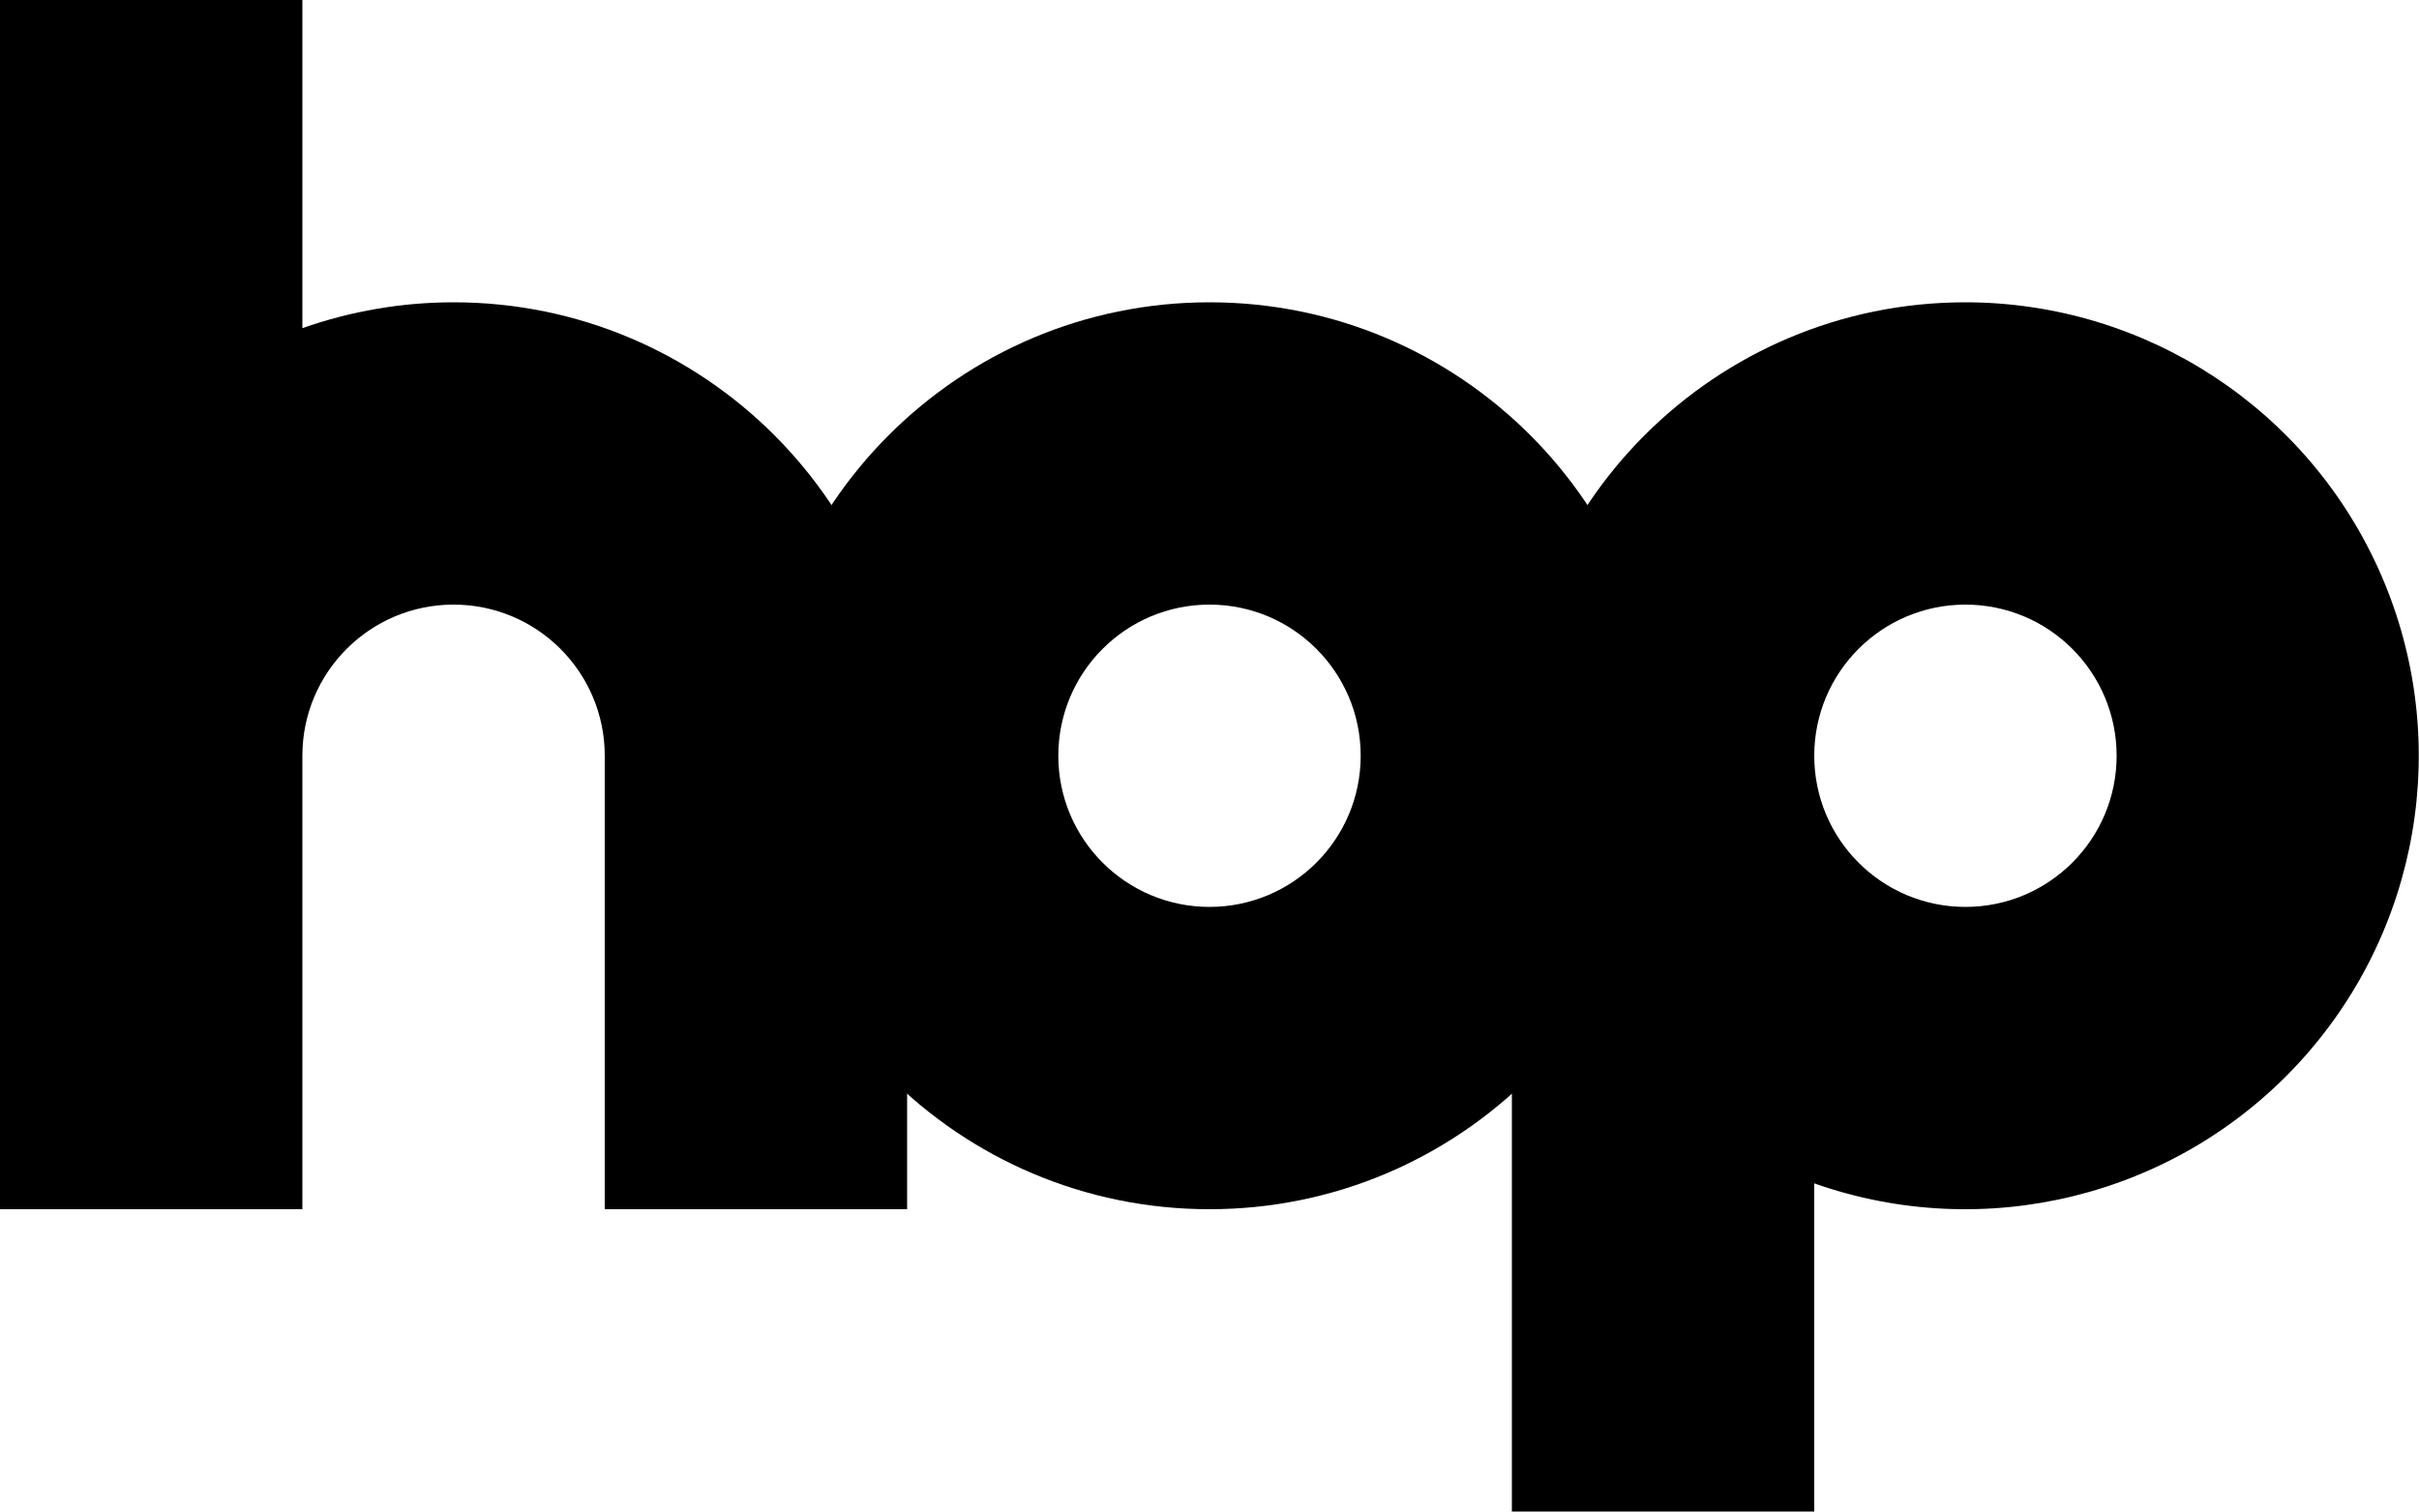
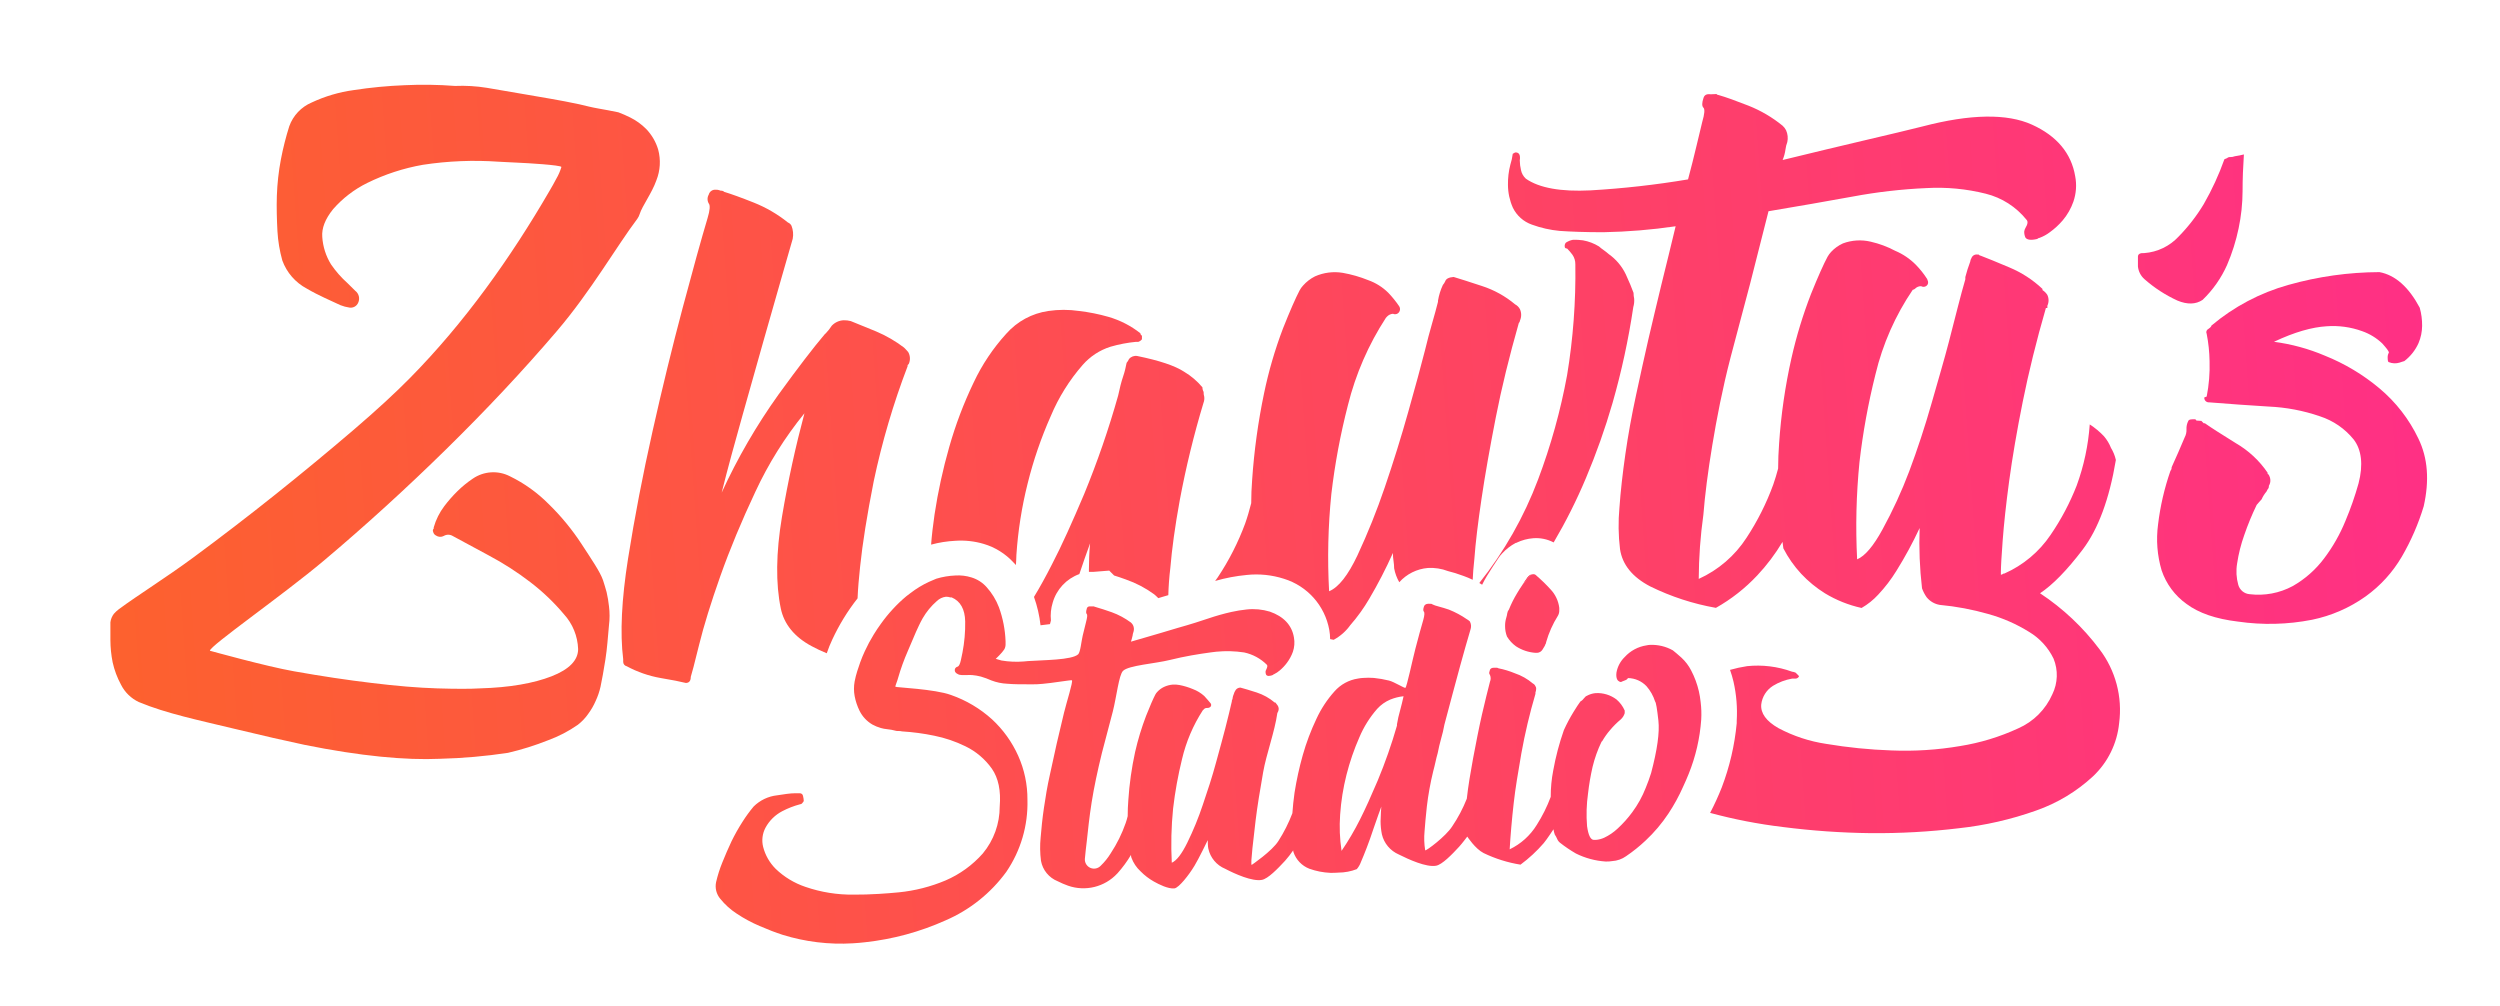
- <svg xmlns="http://www.w3.org/2000/svg" viewBox="0 0 160 100" class="w-12 cursor-pointer hover:opacity-80">
-   <g id="a1c6c63a-e459-44a3-b4b7-af910ae95872" data-name="Layer 2">
-     <g id="fa506414-24b2-4115-bfea-5ced8b49bd02" data-name="Layer 1">
-       <path d="M30,20a30.09,30.09,0,0,0-10,1.71V0H0V80H20V50a10,10,0,0,1,20,0V80H60V50A30,30,0,0,0,30,20Z" fill="#000" />
-       <path d="M80,20a30,30,0,1,0,30,30A30,30,0,0,0,80,20Zm0,40A10,10,0,1,1,90,50,10,10,0,0,1,80,60Z" fill="#000" />
-       <path d="M130,20a30,30,0,0,0-30,30v50h20V78.29A30,30,0,1,0,130,20Zm0,40a10,10,0,1,1,10-10A10,10,0,0,1,130,60Z" fill="#000" />
-     </g>
-   </g>
+ <svg xmlns="http://www.w3.org/2000/svg" xmlns:xlink="http://www.w3.org/1999/xlink" id="Camada_1" data-name="Camada 1" viewBox="0 0 512 205.97">
+   <defs>
+     <style>.cls-1{fill:url(#Gradiente_sem_nome_6);}.cls-2{fill:url(#Gradiente_sem_nome_6-2);}.cls-3{fill:url(#Gradiente_sem_nome_6-3);}.cls-4{fill:url(#Gradiente_sem_nome_6-4);}.cls-5{fill:url(#Gradiente_sem_nome_6-5);}.cls-6{fill:url(#Gradiente_sem_nome_6-6);}.cls-7{fill:url(#Gradiente_sem_nome_6-7);}.cls-8{fill:url(#Gradiente_sem_nome_6-8);}.cls-9{fill:url(#Gradiente_sem_nome_6-9);}.cls-10{fill:url(#Gradiente_sem_nome_6-10);}.cls-11{fill:url(#Gradiente_sem_nome_6-11);}.cls-12{fill:url(#Gradiente_sem_nome_6-12);}</style>
+     <linearGradient id="Gradiente_sem_nome_6" x1="1" y1="92.5" x2="502.47" y2="57.09" gradientUnits="userSpaceOnUse">
+       <stop offset="0" stop-color="#fd632b" />
+       <stop offset="1" stop-color="#ff2f86" />
+     </linearGradient>
+     <linearGradient id="Gradiente_sem_nome_6-2" x1="1.48" y1="99.37" x2="502.95" y2="63.96" xlink:href="#Gradiente_sem_nome_6" />
+     <linearGradient id="Gradiente_sem_nome_6-3" x1="1.85" y1="104.53" x2="503.31" y2="69.12" xlink:href="#Gradiente_sem_nome_6" />
+     <linearGradient id="Gradiente_sem_nome_6-4" x1="2.66" y1="116.05" x2="504.13" y2="80.64" xlink:href="#Gradiente_sem_nome_6" />
+     <linearGradient id="Gradiente_sem_nome_6-5" x1="2.4" y1="112.43" x2="503.87" y2="77.02" xlink:href="#Gradiente_sem_nome_6" />
+     <linearGradient id="Gradiente_sem_nome_6-6" x1="4.38" y1="140.45" x2="505.85" y2="105.04" xlink:href="#Gradiente_sem_nome_6" />
+     <linearGradient id="Gradiente_sem_nome_6-7" x1="1.98" y1="106.4" x2="503.45" y2="70.99" xlink:href="#Gradiente_sem_nome_6" />
+     <linearGradient id="Gradiente_sem_nome_6-8" x1="3" y1="120.87" x2="504.47" y2="85.46" xlink:href="#Gradiente_sem_nome_6" />
+     <linearGradient id="Gradiente_sem_nome_6-9" x1="0.04" y1="78.96" x2="501.51" y2="43.55" xlink:href="#Gradiente_sem_nome_6" />
+     <linearGradient id="Gradiente_sem_nome_6-10" x1="3.29" y1="125.01" x2="504.76" y2="89.6" xlink:href="#Gradiente_sem_nome_6" />
+     <linearGradient id="Gradiente_sem_nome_6-11" x1="6.36" y1="168.47" x2="507.83" y2="133.06" xlink:href="#Gradiente_sem_nome_6" />
+     <linearGradient id="Gradiente_sem_nome_6-12" x1="4.88" y1="147.5" x2="506.35" y2="112.09" xlink:href="#Gradiente_sem_nome_6" />
+   </defs>
+   <path class="cls-1" d="M134.79,30.62a10.32,10.32,0,0,0-2.45-4.2,12.3,12.3,0,0,0-3.25-2.35A25.18,25.18,0,0,0,126.64,23c-1.44-.29-2.81-.56-4.11-.78s-2.61-.56-3.88-.86c-4.09-.88-7.86-1.46-10.91-2s-5.77-1-8-1.37a32.26,32.26,0,0,0-6.55-.39,83.12,83.12,0,0,0-10.3-.15,91.83,91.83,0,0,0-10.44,1,29.76,29.76,0,0,0-8.61,2.54,8.34,8.34,0,0,0-4.6,4.87,60.16,60.16,0,0,0-1.71,6.77,48.8,48.8,0,0,0-.83,7.46c-.08,2.47,0,4.92.12,7.26a28.36,28.36,0,0,0,1,6,10.63,10.63,0,0,0,5,5.75c2.5,1.47,5.06,2.52,6.9,3.4a8.13,8.13,0,0,0,1.83.49,1.66,1.66,0,0,0,1.81-1,2,2,0,0,0-.61-2.44c-.88-.86-1.42-1.42-1.56-1.54a21.51,21.51,0,0,1-3.4-3.87A12.2,12.2,0,0,1,66,48.53c-.14-1.79.59-3.67,2.21-5.68a22.48,22.48,0,0,1,7-5.38,42.37,42.37,0,0,1,11.4-3.72,70.24,70.24,0,0,1,15.53-.63c.32,0,1.57.1,3.77.19s8.83.49,9.07.88a11,11,0,0,1-1.07,2.45c-.4.81-.89,1.61-1.35,2.42-8,13.79-17.46,27.07-28.61,38.37C81.06,80.37,77.14,84,72.2,88.22S62,96.8,56.45,101.23,45.25,110,39.6,114.17s-11.25,7.63-15.28,10.61a7,7,0,0,0-1,.93,3.59,3.59,0,0,0-.71,1.74v3.62a23.84,23.84,0,0,0,.46,4.57,17.6,17.6,0,0,0,1.72,4.6,7.8,7.8,0,0,0,3.64,3.54c5.55,2.33,12.64,3.8,19,5.34s11.34,2.66,14.92,3.42c11.47,2.32,20.73,3.18,27.75,2.86a111.78,111.78,0,0,0,13.94-1.22,57.83,57.83,0,0,0,8.25-2.59,26.58,26.58,0,0,0,6.06-3.16,10.11,10.11,0,0,0,2.18-2.32,13.18,13.18,0,0,0,1.46-2.55,14.21,14.21,0,0,0,1-2.93c.3-1.42.64-3.3,1-5.58s.51-4.67.73-7a15.68,15.68,0,0,0,0-3.88,24.86,24.86,0,0,0-.49-2.91c-.22-.76-.49-1.74-.73-2.43-.61-1.76-2.42-4.37-4.36-7.36a48.43,48.43,0,0,0-6.79-8.26,29.09,29.09,0,0,0-7.88-5.65,7.43,7.43,0,0,0-7.63.46,21.39,21.39,0,0,0-3.15,2.57A27.26,27.26,0,0,0,91,103.65,13.17,13.17,0,0,0,88.83,108v.24a.58.58,0,0,0-.12.68,1.09,1.09,0,0,0,.59.76,1.53,1.53,0,0,0,1.59.08,1.76,1.76,0,0,1,1.81,0q2.89,1.53,7.41,4a60.59,60.59,0,0,1,8.48,5.45,43.46,43.46,0,0,1,6.9,6.58,11.16,11.16,0,0,1,2.91,7.14c0,2.28-1.81,4.16-5.45,5.58s-8.54,2.3-14.68,2.47q-2.89.18-8.73,0t-13.33-1.1q-7.51-.89-16-2.4c-5.68-1-17.22-4.21-17.22-4.21-.15-.9,14.89-11.34,23.38-18.49S83.23,100,91.38,92,107.1,75.94,114.05,67.8s12.2-17.32,16.48-23a3.37,3.37,0,0,0,.49-1c.49-1.59,2.5-4.28,3.4-6.85A10,10,0,0,0,134.79,30.62Z" />
+   <path class="cls-2" d="M178.94,98.55q-2.06,10.42-2.79,17.5c-.24,2.29-.44,4.45-.52,6.49a42,42,0,0,0-2.88,4.14,43.72,43.72,0,0,0-2.28,4.26,26.94,26.94,0,0,0-1.15,2.85,30.65,30.65,0,0,1-3.1-1.46c-3.56-1.9-5.65-4.54-6.31-7.7-1.06-5.07-1-11.4.24-18.8s2.81-14.48,4.6-21.19a76.33,76.33,0,0,0-10.05,16.07q-4.24,9-7.17,17.26c-1.93,5.46-3.39,10.17-4.35,14.07s-1.54,6.11-1.71,6.58c0,.81-.32,1.23-1,1.25-1.15-.29-2.84-.62-5.11-1a23,23,0,0,1-7-2.42.92.92,0,0,1-.73-.94V135q-1-8,1-20.63t5-26q3-13.38,6.19-25.36t5.09-18.34c.49-1.62.56-2.64.24-3a1.8,1.8,0,0,1,0-1.81,1.35,1.35,0,0,1,1.47-1,1.64,1.64,0,0,1,.71.1.87.87,0,0,0,.49.1.66.66,0,0,1,.49.23c1.44.44,3.48,1.17,6.06,2.2a27.1,27.1,0,0,1,7,4.08,1.37,1.37,0,0,1,.73.67,4.84,4.84,0,0,1,.25,2.66c-.49,1.66-1.25,4.31-2.3,8s-2.27,7.93-3.64,12.75-2.83,10-4.36,15.46-3,10.75-4.25,15.78a121.77,121.77,0,0,1,11.64-20.09q6-8.27,9.46-12.34l.25-.23a10.38,10.38,0,0,0,1.2-1.53,3.56,3.56,0,0,1,2.42-1.11,5.27,5.27,0,0,1,1.47.17c1.44.58,3.19,1.28,5.2,2.12a26.43,26.43,0,0,1,5.7,3.3c.17.16.46.46.86.92a2.67,2.67,0,0,1,.12,2.42l-.24.26V75A156.19,156.19,0,0,0,178.94,98.55Z" />
+   <path class="cls-3" d="M233.87,68.75v.73a1.53,1.53,0,0,1-.74.53l-.49,0a28.4,28.4,0,0,0-5.21,1,12.58,12.58,0,0,0-5.7,3.73,38.57,38.57,0,0,0-6.53,10.47,83.45,83.45,0,0,0-4.74,13.81,82.55,82.55,0,0,0-2.3,14.6c0,.71-.07,1.42-.1,2.11-.17-.18-.31-.37-.49-.53a13.49,13.49,0,0,0-6.11-3.81,16.51,16.51,0,0,0-5.77-.64,23.42,23.42,0,0,0-5,.79c.15-2,.39-4,.71-6.21a110.37,110.37,0,0,1,3-13.77,82.61,82.61,0,0,1,5-13.21,40.33,40.33,0,0,1,6.68-10,14.18,14.18,0,0,1,8.61-4.66,21.52,21.52,0,0,1,6.31,0,37.5,37.5,0,0,1,6,1.2,19.18,19.18,0,0,1,6.55,3.36A.6.6,0,0,0,233.87,68.75Z" />
+   <path class="cls-4" d="M246.48,82.49a189.4,189.4,0,0,0-4.86,19.93c-1,5.47-1.62,10.11-1.93,13.85-.25,2-.37,3.9-.42,5.62l-1.17.34c-.3.09-.59.17-.88.27a2.94,2.94,0,0,0-.4-.39l-.24-.22-.24-.2a22.14,22.14,0,0,0-5.73-3c-.85-.31-1.69-.6-2.44-.83l-1-1-3.26.26-.73,0-.17,0v-.49c0-1.76.07-3.55.24-5.35-.76,2.09-1.51,4.2-2.2,6.29a8.78,8.78,0,0,0-5.45,5.83,9.25,9.25,0,0,0-.37,3.67l-.12.47-.08.28c-.66.1-1.29.17-1.93.24a25.48,25.48,0,0,0-1.34-5.81c1.22-2,2.48-4.3,3.71-6.72,2-3.84,4.14-8.63,6.56-14.33A184.69,184.69,0,0,0,229,81c.32-1.49.63-2.78,1-3.85s.56-2,.73-2.84a3.1,3.1,0,0,0,.49-.78,1.8,1.8,0,0,1,1.69-.62c4.52.92,7.73,2,9.58,3.21a14.56,14.56,0,0,1,3.77,3.21,1.84,1.84,0,0,0,.24.93,3.08,3.08,0,0,0,.13,1A2.56,2.56,0,0,1,246.48,82.49Z" />
+   <path class="cls-5" d="M301.61,118.74a19.17,19.17,0,0,0-1.86-.78c-1.22-.46-2.3-.78-3.2-1a9.92,9.92,0,0,0-4.11-.64,8.86,8.86,0,0,0-5.87,2.92,9.06,9.06,0,0,1-1.05-2.85,10.15,10.15,0,0,0-.12-1.46,10.25,10.25,0,0,1-.13-1.68,93.94,93.94,0,0,1-4.84,9.37,34.79,34.79,0,0,1-3.89,5.41,10,10,0,0,1-3.4,3c-.24-.06-.49-.08-.73-.14a10.84,10.84,0,0,0-.17-1.87,13.46,13.46,0,0,0-9.3-10.49,18.56,18.56,0,0,0-7.6-.78,35,35,0,0,0-6.48,1.23,8.44,8.44,0,0,0,.54-.75A53,53,0,0,0,255,107.24c.48-1.34.88-2.77,1.25-4.19,0-1.64.07-3.21.19-4.79a129.74,129.74,0,0,1,2.43-17.66,87.15,87.15,0,0,1,3.88-13.32c1.45-3.66,2.6-6.26,3.4-7.79a4.48,4.48,0,0,1,.71-1,8.17,8.17,0,0,1,2.45-1.89,10,10,0,0,1,5.7-.72,26.07,26.07,0,0,1,5.21,1.5,11.07,11.07,0,0,1,4.1,2.58,21.16,21.16,0,0,1,2.21,2.73,1.08,1.08,0,0,1-.25,1.49,1,1,0,0,1-1,.08,1.88,1.88,0,0,0-1.22.58l-.24.27a58.74,58.74,0,0,0-7.76,17.85,135.57,135.57,0,0,0-3.4,18.21,127.93,127.93,0,0,0-.46,19.92c1.93-.79,3.88-3.26,5.82-7.38a138.39,138.39,0,0,0,5.58-13.9c1.76-5.15,3.38-10.36,4.84-15.56s2.61-9.39,3.4-12.52c.49-2,.95-3.79,1.44-5.45s.88-3.15,1.22-4.47v-.22a12.43,12.43,0,0,1,1-3.23,2.84,2.84,0,0,0,.49-.77c.17-.5.73-.79,1.71-.87,1.29.39,3.23,1,5.82,1.86a20.22,20.22,0,0,1,6.77,3.75,2.37,2.37,0,0,1,1,1,2.87,2.87,0,0,1,0,2.32.77.77,0,0,1-.24.51c-1.93,6.77-3.52,13.23-4.72,19.37s-2.19,11.7-2.91,16.58-1.23,9-1.47,12.36C301.76,116.16,301.66,117.59,301.61,118.74Z" />
+   <path class="cls-6" d="M313.52,117.68c-.56.7-1.12,1.37-1.64,2,.32-.51.64-1,1-1.48a1.84,1.84,0,0,1,.54-.46Z" />
+   <path class="cls-7" d="M334.5,62.88a153.55,153.55,0,0,1-4.25,19.65,139.53,139.53,0,0,1-5.45,15.38,110.31,110.31,0,0,1-6.61,13.18,7.75,7.75,0,0,0-4.18-.86,9.44,9.44,0,0,0-3.38.9l-.12.06-.1,0a10.55,10.55,0,0,0-2.73,2.11l-.4.45-.34.46c-.78,1.13-1.58,2.41-2.4,3.72-.36.59-.7,1.21-1,1.82a6,6,0,0,0-.58-.35A78.1,78.1,0,0,0,315,98.2a124.1,124.1,0,0,0,5.94-21.36,127.48,127.48,0,0,0,1.69-22.69,3.33,3.33,0,0,0-.61-2,10.83,10.83,0,0,0-1.08-1.25c-.34,0-.49-.14-.49-.46a1,1,0,0,1,.25-.75,3.9,3.9,0,0,1,1.44-.58,11.55,11.55,0,0,1,2.05.11,9.33,9.33,0,0,1,3.28,1.25,9.55,9.55,0,0,0,1,.78,12.14,12.14,0,0,1,1,.79,10.78,10.78,0,0,1,3.49,4.14c.73,1.59,1.25,2.84,1.59,3.8a6,6,0,0,0,.13,1.21A4.69,4.69,0,0,1,334.5,62.88Z" />
+   <path class="cls-8" d="M434,148.09a17.3,17.3,0,0,1-5.35,10.9A33.33,33.33,0,0,1,417,166a69.58,69.58,0,0,1-15.88,3.63,140.39,140.39,0,0,1-17.95,1,155,155,0,0,1-18.05-1.26,104.12,104.12,0,0,1-14.89-2.89,53.18,53.18,0,0,0,2.4-5.25,50.06,50.06,0,0,0,3.05-13.12l0-.22,0-.24a28.61,28.61,0,0,0-.66-8.05,23.74,23.74,0,0,0-.71-2.41,27.76,27.76,0,0,1,3.48-.76,20.69,20.69,0,0,1,9.22,1.13,2.22,2.22,0,0,1,.73.2l.71.71a.79.79,0,0,1-.71.51l-.73,0a11.21,11.21,0,0,0-3.89,1.47,5.23,5.23,0,0,0-2.42,3.83q-.22,2.7,3.52,4.84a30.4,30.4,0,0,0,9.81,3.23,101.74,101.74,0,0,0,13.35,1.34,67.11,67.11,0,0,0,14.06-.9,45.56,45.56,0,0,0,11.89-3.62,13.62,13.62,0,0,0,7-7,8.9,8.9,0,0,0,.24-7.28,12.93,12.93,0,0,0-5-5.47,31.9,31.9,0,0,0-8.37-3.67,54,54,0,0,0-9.95-1.87,4.37,4.37,0,0,1-2.67-1.56,7.49,7.49,0,0,1-.95-1.83,81.08,81.08,0,0,1-.49-12.35,82,82,0,0,1-4.75,8.76,30.31,30.31,0,0,1-3.74,4.89,14.25,14.25,0,0,1-3.4,2.72,24.66,24.66,0,0,1-7.5-3,24.11,24.11,0,0,1-4.87-4,23.46,23.46,0,0,1-3.65-5.21c-.07-.44-.12-.88-.17-1.32a39.92,39.92,0,0,1-5.16,6.85,35.5,35.5,0,0,1-8.48,6.66,50.31,50.31,0,0,1-13.45-4.39c-3.65-1.9-5.72-4.46-6.19-7.64a39.88,39.88,0,0,1-.12-8.48c.24-3.42.66-7.09,1.22-11s1.29-7.93,2.17-12,1.73-8,2.55-11.54,1.7-7.18,2.66-11.18,2-8,2.91-11.92a116.71,116.71,0,0,1-14.79,1.22c-3.71,0-6.7-.11-8.95-.27A22.72,22.72,0,0,1,313.72,46a6.86,6.86,0,0,1-3.89-3.47,11.67,11.67,0,0,1-1-4.67,15.51,15.51,0,0,1,.49-4.14,11.84,11.84,0,0,0,.49-2.22l.49-.28c.8-.05,1.12.49.95,1.62a9.1,9.1,0,0,0,.25,2,3.26,3.26,0,0,0,1,1.76c2.74,1.91,7.18,2.69,13.21,2.39a185.29,185.29,0,0,0,20-2.25c.66-2.46,1.22-4.72,1.71-6.77s.88-3.71,1.2-5c.48-1.64.56-2.62.24-2.92s-.32-1,0-1.93c.17-.67.66-.92,1.47-.81l1.2-.05a.67.67,0,0,0,.49.22c1.46.42,3.47,1.14,6.06,2.16a26.44,26.44,0,0,1,7,4.11,3.2,3.2,0,0,1,.71.93,3.89,3.89,0,0,1,.25,2.42,6.3,6.3,0,0,0-.37,1.48,8.68,8.68,0,0,1-.59,2.19q9.21-2.25,17-4.08c5.15-1.22,9-2.11,11.64-2.79,9.83-2.57,17.34-2.68,22.43-.37s8.06,5.86,8.85,10.57a10.13,10.13,0,0,1-.37,5.2,12.15,12.15,0,0,1-2.17,3.81,14.88,14.88,0,0,1-2.67,2.46,8.13,8.13,0,0,1-2.08,1.14.84.84,0,0,0-.49.23c-1.29.31-2.1.19-2.42-.3a2.83,2.83,0,0,1-.24-1.21,1.92,1.92,0,0,1,.24-.72c.49-.8.56-1.36.24-1.69a15.51,15.51,0,0,0-8.36-5.35,40.48,40.48,0,0,0-12.13-1.15,108.12,108.12,0,0,0-15.14,1.74c-5.49,1-11.25,2-17.22,3q-1.72,6.88-3.76,14.81c-1.37,5.31-2.79,10.38-4,15.09-1.68,6.45-2.85,12.57-3.75,18s-1.51,10.22-1.83,14.27a98.21,98.21,0,0,0-.95,13.13,22.92,22.92,0,0,0,9.8-8.44,52.44,52.44,0,0,0,5.46-10.87c.37-1.07.71-2.18,1-3.29,0-1.73.08-3.45.2-5.12a114.8,114.8,0,0,1,2.54-17.54,93,93,0,0,1,4-13.11c1.45-3.58,2.58-6.12,3.38-7.6a5.35,5.35,0,0,1,.73-1,7.59,7.59,0,0,1,2.42-1.74,9.81,9.81,0,0,1,5.7-.35,20.37,20.37,0,0,1,5,1.86,13.15,13.15,0,0,1,4.25,2.88,18.2,18.2,0,0,1,2.3,2.9c.32.66.25,1.15-.24,1.47a1,1,0,0,1-1,0,1.67,1.67,0,0,0-1.22.5.81.81,0,0,1-.49.24,52.46,52.46,0,0,0-7.63,17.3,139,139,0,0,0-3.28,18,132.56,132.56,0,0,0-.48,19.9c1.61-.67,3.35-2.73,5.2-6.13A93.49,93.49,0,0,0,391,96.55c1.69-4.52,3.23-9.19,4.6-14s2.61-9,3.52-12.5c1.36-5.23,2.42-9.6,3.38-12.85v-.46a30.21,30.21,0,0,1,1-3.15,1.68,1.68,0,0,1,.25-.73,1.12,1.12,0,0,1,1.22-.73h.25a.65.65,0,0,0,.46.25c1.3.5,3.26,1.29,5.82,2.38a22.52,22.52,0,0,1,6.8,4.41v.24a3.11,3.11,0,0,1,1,1,2.58,2.58,0,0,1,0,2.2v.47H419c-1.95,6.74-3.53,13.15-4.74,19.18s-2.14,11.48-2.79,16.3-1.08,8.89-1.32,12.11-.37,5.4-.37,6.53v.49a.45.45,0,0,0,.37-.12.53.53,0,0,1,.37-.12,22.29,22.29,0,0,0,9.44-7.9,50.36,50.36,0,0,0,5.35-10.12,45.79,45.79,0,0,0,2.67-12.51,15.9,15.9,0,0,1,2.91,2.42,8.56,8.56,0,0,1,1.44,2.39,8.16,8.16,0,0,1,1,2.47q-2,12-6.8,18.36c-3.23,4.25-6.14,7.22-8.73,8.94A48.8,48.8,0,0,1,430,133,20.51,20.51,0,0,1,434,148.09Z" />
+   <path class="cls-9" d="M457.69,32a2.49,2.49,0,0,1-.93.17.83.83,0,0,0-.66.22c-.22.1-.32.12-.54.22a56.64,56.64,0,0,1-4.23,9.19,35.84,35.84,0,0,1-5.16,6.66,10.68,10.68,0,0,1-7,3.37c-.88-.05-1.32.2-1.32.74v2a4,4,0,0,0,1.32,2.59,27.64,27.64,0,0,0,6.77,4.4c2,.83,3.74.81,5.16-.15a22.79,22.79,0,0,0,5-7.14,39.1,39.1,0,0,0,2.37-7.51,37.71,37.71,0,0,0,.81-7.6c0-2.54.1-5,.27-7.53C459,31.77,458.4,31.9,457.69,32Z" />
+   <path class="cls-10" d="M495.28,89.81a30.53,30.53,0,0,0-8-10.3,41.32,41.32,0,0,0-11.15-6.67A39.82,39.82,0,0,0,465.71,70c4.21-2,7.8-3,10.79-3.18a17.55,17.55,0,0,1,7.26,1,11.44,11.44,0,0,1,4.13,2.52c.88,1,1.35,1.56,1.35,1.88a1.85,1.85,0,0,0-.25.95c0,.64.08,1,.25,1a3.25,3.25,0,0,0,2.17.1c.4-.15.59-.19,1-.32a9.58,9.58,0,0,0,2.91-3.69,9.25,9.25,0,0,0,.73-3.52,13.1,13.1,0,0,0-.49-3.72c-2.25-4.23-5-6.68-8.24-7.29a69.45,69.45,0,0,0-18.66,2.62,42,42,0,0,0-15.77,8.34c0,.17-.2.39-.62.68a.73.73,0,0,0-.34,1,31.77,31.77,0,0,1,.59,5.62,32.1,32.1,0,0,1-.59,7.22l-.49.19a.92.92,0,0,0,1,1c4.06.32,8.09.62,12.13.86a37.26,37.26,0,0,1,10.56,2,14.74,14.74,0,0,1,6.9,4.74c1.61,2.08,2,5.16,1,9a64.34,64.34,0,0,1-2.67,7.65,34,34,0,0,1-4.38,7.71,21,21,0,0,1-6.43,5.67,14.83,14.83,0,0,1-8.83,1.66,2.63,2.63,0,0,1-2.32-1.91,10,10,0,0,1-.24-4.37,30.92,30.92,0,0,1,1.46-5.82,55.09,55.09,0,0,1,2.55-6.19c.39-.44.58-.69,1-1.13a6.48,6.48,0,0,1,1-1.59l.24-.46a.84.84,0,0,0,.25-.71,2.07,2.07,0,0,0,.24-1.66c-.17-.52-.32-.76-.49-.79v-.24a20,20,0,0,0-6.53-6.07c-2.91-1.81-5-3.13-6.31-4.06a1,1,0,0,1-.24,0l-.49-.49-1-.07c-.1-.1-.15-.17-.24-.27-.81,0-1.3,0-1.45.37a3.38,3.38,0,0,0-.36,1.68,3.14,3.14,0,0,1-.37,1.67c-1,2.44-1.59,3.66-2.67,6.11a1,1,0,0,1-.24.73,52.27,52.27,0,0,0-2.54,11,22.52,22.52,0,0,0,.73,9.39,13.9,13.9,0,0,0,5.09,6.87c2.52,1.88,6,3.08,10.54,3.62a45,45,0,0,0,15.16-.37,29,29,0,0,0,11-4.79,26.41,26.41,0,0,0,7.41-8.15,48.28,48.28,0,0,0,4.48-10.32C497.55,98.42,497.24,93.84,495.28,89.81Z" />
+   <path class="cls-11" d="M348.29,143.76a18.36,18.36,0,0,0-.36-2.18,17.85,17.85,0,0,0-1.57-4.25,9.35,9.35,0,0,0-2-2.64c-.71-.64-1.32-1.15-1.76-1.5a8.82,8.82,0,0,0-4.65-1.12,3.86,3.86,0,0,0-.75.1,7.57,7.57,0,0,0-4.46,2.39,5.85,5.85,0,0,0-1.68,3.13c-.15,1.08.14,1.64.46,1.81a.83.83,0,0,0,.42.18.5.5,0,0,0,.24-.1l.69-.27a1,1,0,0,0,.54-.44,5.34,5.34,0,0,1,3.79,1.66,8.74,8.74,0,0,1,1.76,3.13c.19.17.41,1.49.68,3.92s-.24,6-1.49,10.73c-.2.56-.37,1.1-.54,1.59s-.37,1-.56,1.44a21.67,21.67,0,0,1-2.76,5,23.29,23.29,0,0,1-3,3.35,10.74,10.74,0,0,1-2.76,1.88,5.08,5.08,0,0,1-1.71.44,1.7,1.7,0,0,1-.39,0c-.69,0-1.15-1-1.4-2.81a30,30,0,0,1,.2-6.7,48.91,48.91,0,0,1,.93-5.45A26,26,0,0,1,328,151.9l.15-.14a14.41,14.41,0,0,1,1.56-2.2,17.33,17.33,0,0,1,2.23-2.23,2.81,2.81,0,0,0,.8-1.27v-.54a6.32,6.32,0,0,0-1.68-2.27,6.5,6.5,0,0,0-4.26-1.3,4.58,4.58,0,0,0-1.49.39,3.71,3.71,0,0,0-.54.27,5.89,5.89,0,0,1-.41.44,1.49,1.49,0,0,1-.25.29,2.28,2.28,0,0,1-.44.32c-.34.47-.81,1.15-1.39,2.11a33.79,33.79,0,0,0-2,3.76,53.42,53.42,0,0,0-2.18,8.27,27.72,27.72,0,0,0-.51,5.4v0a30.69,30.69,0,0,1-2.86,5.74,13.21,13.21,0,0,1-5.55,5c.17-2.86.44-6.06.83-9.49.32-2.91.9-6.31,1.56-10.14a114.84,114.84,0,0,1,2.89-12.21v-.27a2.47,2.47,0,0,0,.15-.78.81.81,0,0,0-.15-.51,1.11,1.11,0,0,0-.54-.57,11.25,11.25,0,0,0-3.72-2.1,17.84,17.84,0,0,0-3.3-1,.94.94,0,0,1-.29-.12l-.66,0c-.47,0-.73.2-.81.44a2.86,2.86,0,0,0-.14.51.62.62,0,0,0,.14.52,1.77,1.77,0,0,1,0,1.42c-.41,1.63-1,3.91-1.64,6.72s-1.22,5.85-1.81,8.95c-.53,2.86-1,5.65-1.29,8.27v0a29.49,29.49,0,0,1-3,5.68c-1.32,2.05-5.28,5-5.52,4.89a15.16,15.16,0,0,1-.13-3.91c.1-1.35.25-3.09.47-5.09a59.87,59.87,0,0,1,1.3-7.19c.17-.66.34-1.3.46-1.88s.29-1.23.46-1.84c.2-1,.42-2,.69-2.93a27.89,27.89,0,0,0,.68-2.89c1.15-4.4,2.25-8.41,3.23-12.06.83-3,1.47-5.26,1.91-6.72a7,7,0,0,0,.24-.83,2,2,0,0,0-.12-1.45.63.63,0,0,0-.07-.12,1.76,1.76,0,0,0-.34-.27.88.88,0,0,0-.2-.12,18.52,18.52,0,0,0-3.72-2c-1.44-.51-2.88-.78-3.37-1.07a.51.51,0,0,0-.27-.12,1.28,1.28,0,0,1-.27,0,1.26,1.26,0,0,0-.42,0,.89.89,0,0,0-.53.19.74.74,0,0,0-.27.42c-.15.46-.17.81,0,1s.14.75-.12,1.68c-.47,1.59-1,3.55-1.62,5.92s-1.78,7.93-2.05,8-2.28-1.22-3.35-1.49a22.09,22.09,0,0,0-3.11-.54,14.69,14.69,0,0,0-2.2,0c-.34,0-.71.08-1.05.13a8,8,0,0,0-4.82,2.64,22.62,22.62,0,0,0-3.69,5.62,47.12,47.12,0,0,0-2.79,7.41,66.08,66.08,0,0,0-1.69,7.71c-.22,1.49-.34,2.88-.44,4.2a30.86,30.86,0,0,1-2.86,5.68c-1.3,2.08-5.48,4.91-5.48,4.91-.29-.19.44-5.87.81-9.12.34-2.81.88-6.11,1.54-9.86s2.37-8.29,2.91-12.13a1,1,0,0,1,.15-.29,1.26,1.26,0,0,0-.08-1.25,6,6,0,0,0-.46-.61.31.31,0,0,0-.15,0,10.93,10.93,0,0,0-3.69-2.06c-1.42-.46-2.52-.78-3.33-1a1.2,1.2,0,0,0-.95.46,4.24,4.24,0,0,0-.27.47c-.07.29-.29.71-.34,1a1.93,1.93,0,0,1-.2.75v.15l-.59,2.5c-.24.9-.48,1.93-.75,3-.42,1.71-1.1,4.06-1.89,7s-1.73,5.79-2.71,8.66a62.28,62.28,0,0,1-3.18,7.77c-1.13,2.3-2.18,3.67-3.18,4.11a73.06,73.06,0,0,1,.27-11.1,82.31,82.31,0,0,1,1.83-10.13,31.78,31.78,0,0,1,4.26-10,1,1,0,0,0,.15-.13.8.8,0,0,1,.68-.34c.07,0,.15,0,.24,0a1.18,1.18,0,0,0,.3-.1.55.55,0,0,0,.24-.83c-.34-.42-.78-.93-1.32-1.52a7.29,7.29,0,0,0-2.32-1.41,13.92,13.92,0,0,0-2.77-.84,5.87,5.87,0,0,0-1.32-.09,5.35,5.35,0,0,0-1.85.49,4.43,4.43,0,0,0-1.35,1,2.31,2.31,0,0,0-.42.58q-.66,1.26-1.88,4.33a55,55,0,0,0-2.25,7.41,66.66,66.66,0,0,0-1.39,9.86c-.08,1.05-.13,2.13-.13,3.28-.12.49-.26,1-.41,1.41a28,28,0,0,1-3.06,6.19,12.74,12.74,0,0,1-2.05,2.55,1.88,1.88,0,0,1-3.25-1.4c.09-1.17.26-2.4.39-3.59.24-2.18.51-4.92,1-8s1.2-6.43,2.1-10.1c.71-2.66,1.47-5.52,2.23-8.48s1.25-7.54,2.1-8.34c1.15-1.13,6.53-1.47,9.59-2.23s5.92-1.22,8.44-1.56c.36-.05.73-.1,1.07-.13a23,23,0,0,1,5.7.15,9.35,9.35,0,0,1,4.65,2.52c.17.17.12.49-.13,1a1.17,1.17,0,0,0-.14.42,1.4,1.4,0,0,0,.14.66.66.66,0,0,0,.62.2,2,2,0,0,0,.73-.18c.1-.05.17-.17.27-.17a5.47,5.47,0,0,0,1.15-.76,9.26,9.26,0,0,0,1.47-1.56,8.7,8.7,0,0,0,1.22-2.25,5.84,5.84,0,0,0,.22-2.94c-.42-2.54-2.13-4.32-4.94-5.3a11.92,11.92,0,0,0-4.75-.44,27.38,27.38,0,0,0-3.13.51,45.75,45.75,0,0,0-4.62,1.3c-1.44.49-3.62,1.2-6.48,2-2.08.64-4.38,1.3-6.77,2-.88.27-2.69.78-2.69.78s.29-.91.34-1.25c0-.14.05-.29.07-.41s.1-.3.12-.39a1.82,1.82,0,0,0-.12-1.35,2,2,0,0,0-.41-.51,15.42,15.42,0,0,0-3.92-2.11c-1.24-.44-2.32-.78-3.08-1a2.42,2.42,0,0,1-.32-.1.35.35,0,0,1-.24-.1,5.34,5.34,0,0,1-.69,0h-.27a.57.57,0,0,0-.53.47c-.17.59-.17.93,0,1.1s.09.71-.15,1.64c-.17.68-.42,1.68-.69,2.81s-.46,3.35-.92,3.79c-1.3,1.2-7.15,1.17-10.3,1.39l-.86.08a18.53,18.53,0,0,1-4.55-.2c-.41-.1-1.17-.34-1.17-.34s1.3-1.22,1.74-1.93a2,2,0,0,0,.27-1v-.66a22.78,22.78,0,0,0-1.35-6.95,13.2,13.2,0,0,0-2.52-4.13,6.76,6.76,0,0,0-3.1-2,9.09,9.09,0,0,0-3.31-.4,15.84,15.84,0,0,0-3.91.66c-.51.2-1.05.44-1.49.64a19.69,19.69,0,0,0-3.79,2.3c-.25.17-.54.39-.83.63l0,0a28.69,28.69,0,0,0-2.79,2.66,29.73,29.73,0,0,0-2.44,3c-.49.68-1,1.42-1.47,2.2a31.87,31.87,0,0,0-1.83,3.42c-.35.74-.64,1.47-.93,2.25-.22.57-.39,1.25-.61,1.81a18.06,18.06,0,0,0-.54,2.13,8.33,8.33,0,0,0,0,3,11.88,11.88,0,0,0,1,3,6.74,6.74,0,0,0,2.64,2.83,8.51,8.51,0,0,0,1.74.71c.73.25,2,.25,2.86.52a1.72,1.72,0,0,0,.66.09,2.72,2.72,0,0,1,.81.08,46.09,46.09,0,0,1,6.58.88,26.42,26.42,0,0,1,6.4,2.17,14.27,14.27,0,0,1,5.41,4.58c1.34,1.93,1.88,4.5,1.61,7.77a15,15,0,0,1-3.45,9.59,21.55,21.55,0,0,1-7.63,5.53,33.07,33.07,0,0,1-9.58,2.44c-1.42.13-2.79.25-4.09.32-1.83.1-3.52.17-5.11.15a29.12,29.12,0,0,1-9.93-1.59,16.23,16.23,0,0,1-6.09-3.69,9.74,9.74,0,0,1-2.57-4.5,5.52,5.52,0,0,1,.49-3.94,8.23,8.23,0,0,1,3.45-3.38,17.62,17.62,0,0,1,3.57-1.39,1.06,1.06,0,0,0,.42-.15c.24-.29.39-.46.39-.56a4.62,4.62,0,0,0-.15-1,.64.64,0,0,0-.66-.56h-1c-1,0-2.2.2-3.64.42a8.07,8.07,0,0,0-4.82,2.3,29.14,29.14,0,0,0-2.28,3.13,39.43,39.43,0,0,0-2.25,4c-.68,1.42-1.29,2.89-1.88,4.33a26.59,26.59,0,0,0-1.27,4,4,4,0,0,0,.85,3.43,14.42,14.42,0,0,0,3.38,3.05,28.66,28.66,0,0,0,4.67,2.52c1.71.74,3.28,1.35,4.72,1.81a40.27,40.27,0,0,0,14.36,1.74c.85-.05,1.71-.12,2.54-.22a54.64,54.64,0,0,0,16.48-4.48,30.23,30.23,0,0,0,12.43-9.93,25,25,0,0,0,4.33-14.77,21.66,21.66,0,0,0-1.89-9,23,23,0,0,0-5.35-7.46,24.6,24.6,0,0,0-8.42-5c-3.32-1.22-11.27-1.54-11.37-1.68s.37-1.1.54-1.81a44.26,44.26,0,0,1,2-5.53c.44-1,.86-2,1.2-2.81.17-.37.34-.76.46-1.08.4-.88.84-1.86,1.37-2.79a13.86,13.86,0,0,1,2.91-3.54,3.27,3.27,0,0,1,1.86-.88,2.88,2.88,0,0,1,.91.14l.27,0c1.78.76,2.71,2.42,2.76,4.91a31,31,0,0,1-.56,6.41c-.1.49-.2,1-.32,1.52-.17.81-.42,1.27-.66,1.34a.78.78,0,0,0-.56.47.88.88,0,0,0,0,.49.84.84,0,0,0,.17.27l.22.19a.35.35,0,0,0,.15.07,1.13,1.13,0,0,0,.42.18c.49.14,1.88,0,2.54.05a11,11,0,0,1,1.81.31,17.57,17.57,0,0,1,2.15.79,10.35,10.35,0,0,0,3.25.68c1.28.12,2.92.12,5,.12.66,0,1.42,0,2.25-.1,1.69-.12,5.87-.83,6-.73.26.29-1.08,4.43-1.62,6.65s-1.05,4.36-1.49,6.29-.9,4.18-1.42,6.48-.88,4.52-1.2,6.7-.53,4.23-.68,6.12a21,21,0,0,0,.07,4.72,5.57,5.57,0,0,0,3.43,4.2,17.79,17.79,0,0,0,2.12.91,9.48,9.48,0,0,0,10.08-2.5l.05-.05a24,24,0,0,0,2.76-3.76c0,.14,0,.39.08.56a7.14,7.14,0,0,0,1.88,2.81,12.17,12.17,0,0,0,2.71,2.08c1.08.61,2.91,1.52,4.19,1.42.51-.05,1.29-.83,2-1.66a22.72,22.72,0,0,0,2.15-3c.8-1.29,2.71-5.23,2.71-5.23s0,1.42.12,1.76a5.78,5.78,0,0,0,3.45,4.11c2,1.05,5.55,2.64,7.51,2.27,1.25-.22,3.23-2.27,4.75-3.91a21.75,21.75,0,0,0,1.66-2.13c0,.15.05.22.07.37a5.55,5.55,0,0,0,3.23,3.38,14.58,14.58,0,0,0,4.33.85c.54,0,1.08,0,1.64-.05a10.53,10.53,0,0,0,3.76-.71,4.6,4.6,0,0,0,.84-1.44c.36-.81.75-1.81,1.19-2.93s.93-2.52,1.42-4,1.57-4.43,1.57-4.43-.15,2-.15,3a14.08,14.08,0,0,0,.27,2.67,6,6,0,0,0,3.47,4.13c2,1,5.63,2.67,7.63,2.3,1.23-.22,3.21-2.25,4.72-3.89.57-.61,1.67-2.08,1.67-2.08s1.61,2.5,3.35,3.38a27.29,27.29,0,0,0,7.55,2.37,29.35,29.35,0,0,0,4.75-4.4c.68-.81,2-2.84,2-2.84a6.25,6.25,0,0,0,.27,1.08,4.72,4.72,0,0,1,.49.9,1.94,1.94,0,0,0,.59.78,27.59,27.59,0,0,0,3.25,2.2,16,16,0,0,0,6.09,1.64c.54,0,.81,0,1.35-.09a5.42,5.42,0,0,0,2.83-1,31.61,31.61,0,0,0,4-3.21,31,31,0,0,0,4.67-5.52,37,37,0,0,0,3-5.48c.4-.86.79-1.74,1.15-2.64a36.6,36.6,0,0,0,2.57-11.13A19.81,19.81,0,0,0,348.29,143.76Zm-61.53,1.66a25.29,25.29,0,0,0-.66,2.91v.27a103.58,103.58,0,0,1-3.94,11.25c-1.34,3.16-2.54,5.82-3.64,8a56.7,56.7,0,0,1-3.77,6.41,33.51,33.51,0,0,1-.29-7.41,45.86,45.86,0,0,1,1.3-8.17A48.84,48.84,0,0,1,278.4,151a21.47,21.47,0,0,1,3.64-5.82,7.62,7.62,0,0,1,2.69-1.91,9.91,9.91,0,0,1,2.72-.68C287.25,143.54,287,144.52,286.76,145.42Z" />
+   <path class="cls-12" d="M319.34,124.49V125a2.09,2.09,0,0,1-.27,1.09,21,21,0,0,0-2.42,5.42.65.65,0,0,1-.15.43,1.58,1.58,0,0,1-.19.43,7.56,7.56,0,0,1-.42.69,1.36,1.36,0,0,1-1.1.64c-.1,0-.19,0-.32,0a8.38,8.38,0,0,1-4-1.34,6.68,6.68,0,0,1-1.84-2,5.88,5.88,0,0,1-.39-2.12,5.6,5.6,0,0,1,.25-1.75s0,0,0,0a5.22,5.22,0,0,0,.2-.9,1.52,1.52,0,0,1,.34-.76,22.58,22.58,0,0,1,1.69-3.37c.34-.56.68-1.13,1.05-1.64a.12.12,0,0,1,.07-.11c.52-.62,1.08-1.29,1.64-2a1.56,1.56,0,0,1,.49-.11.7.7,0,0,1,.46.09,33.28,33.28,0,0,1,3.11,3A6.68,6.68,0,0,1,319.34,124.49Z" />
+   <path class="cls-6" d="M313.52,117.68c-.56.7-1.12,1.37-1.64,2,.32-.51.64-1,1-1.48a1.84,1.84,0,0,1,.54-.46Z" />
</svg>
